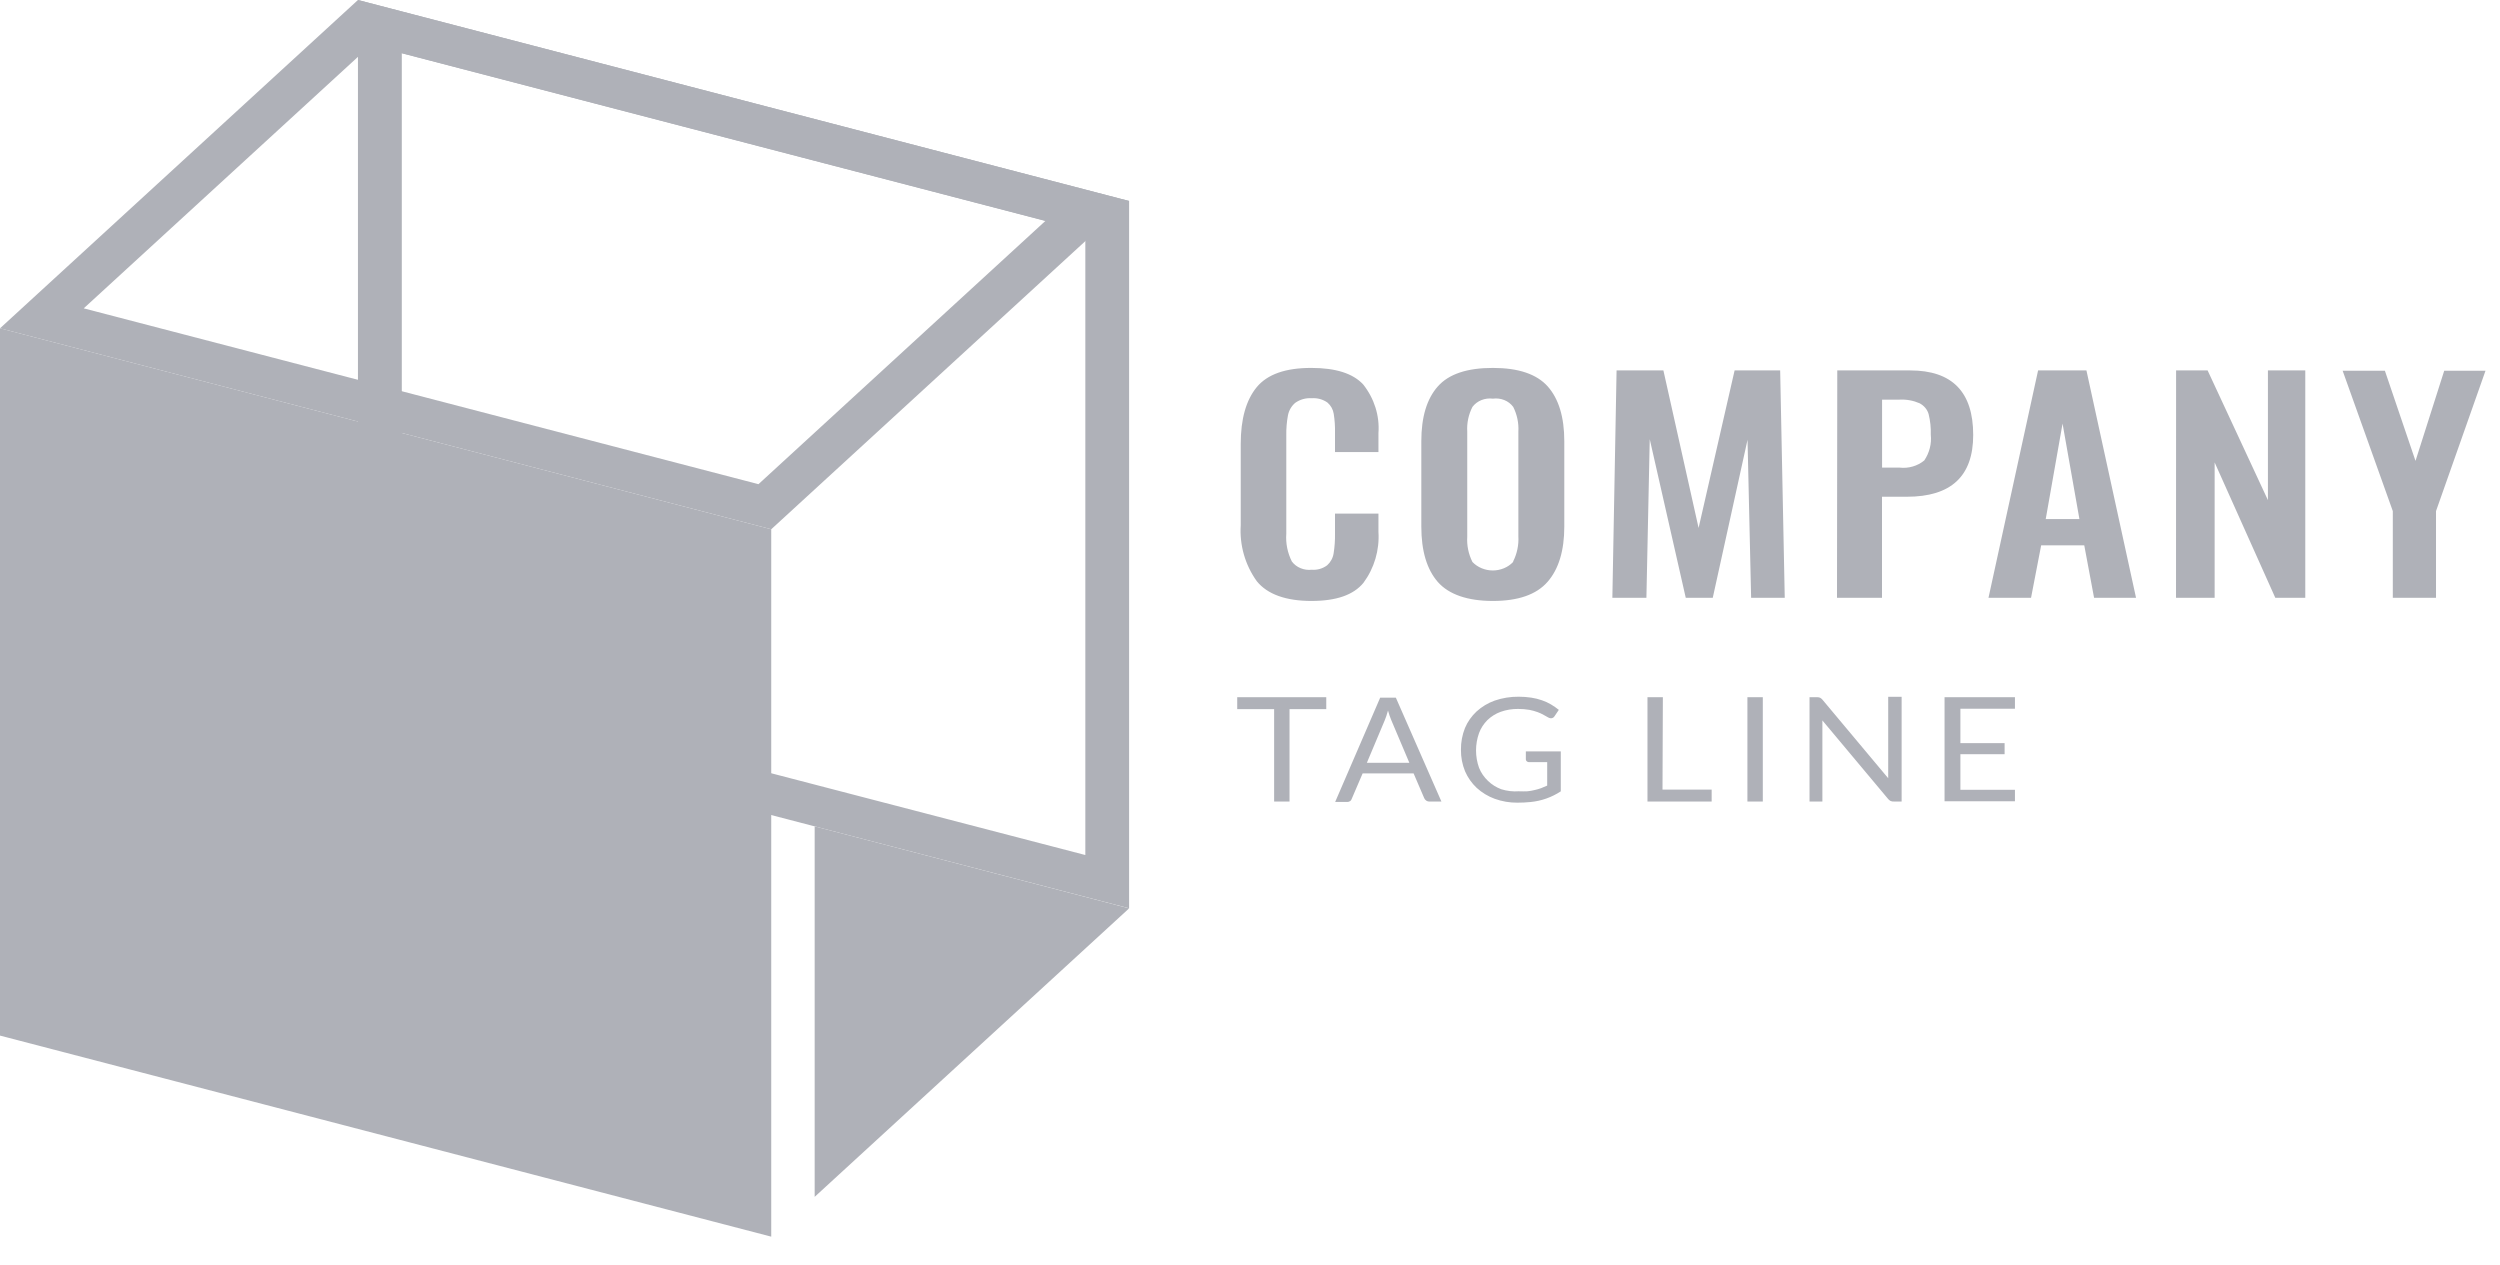
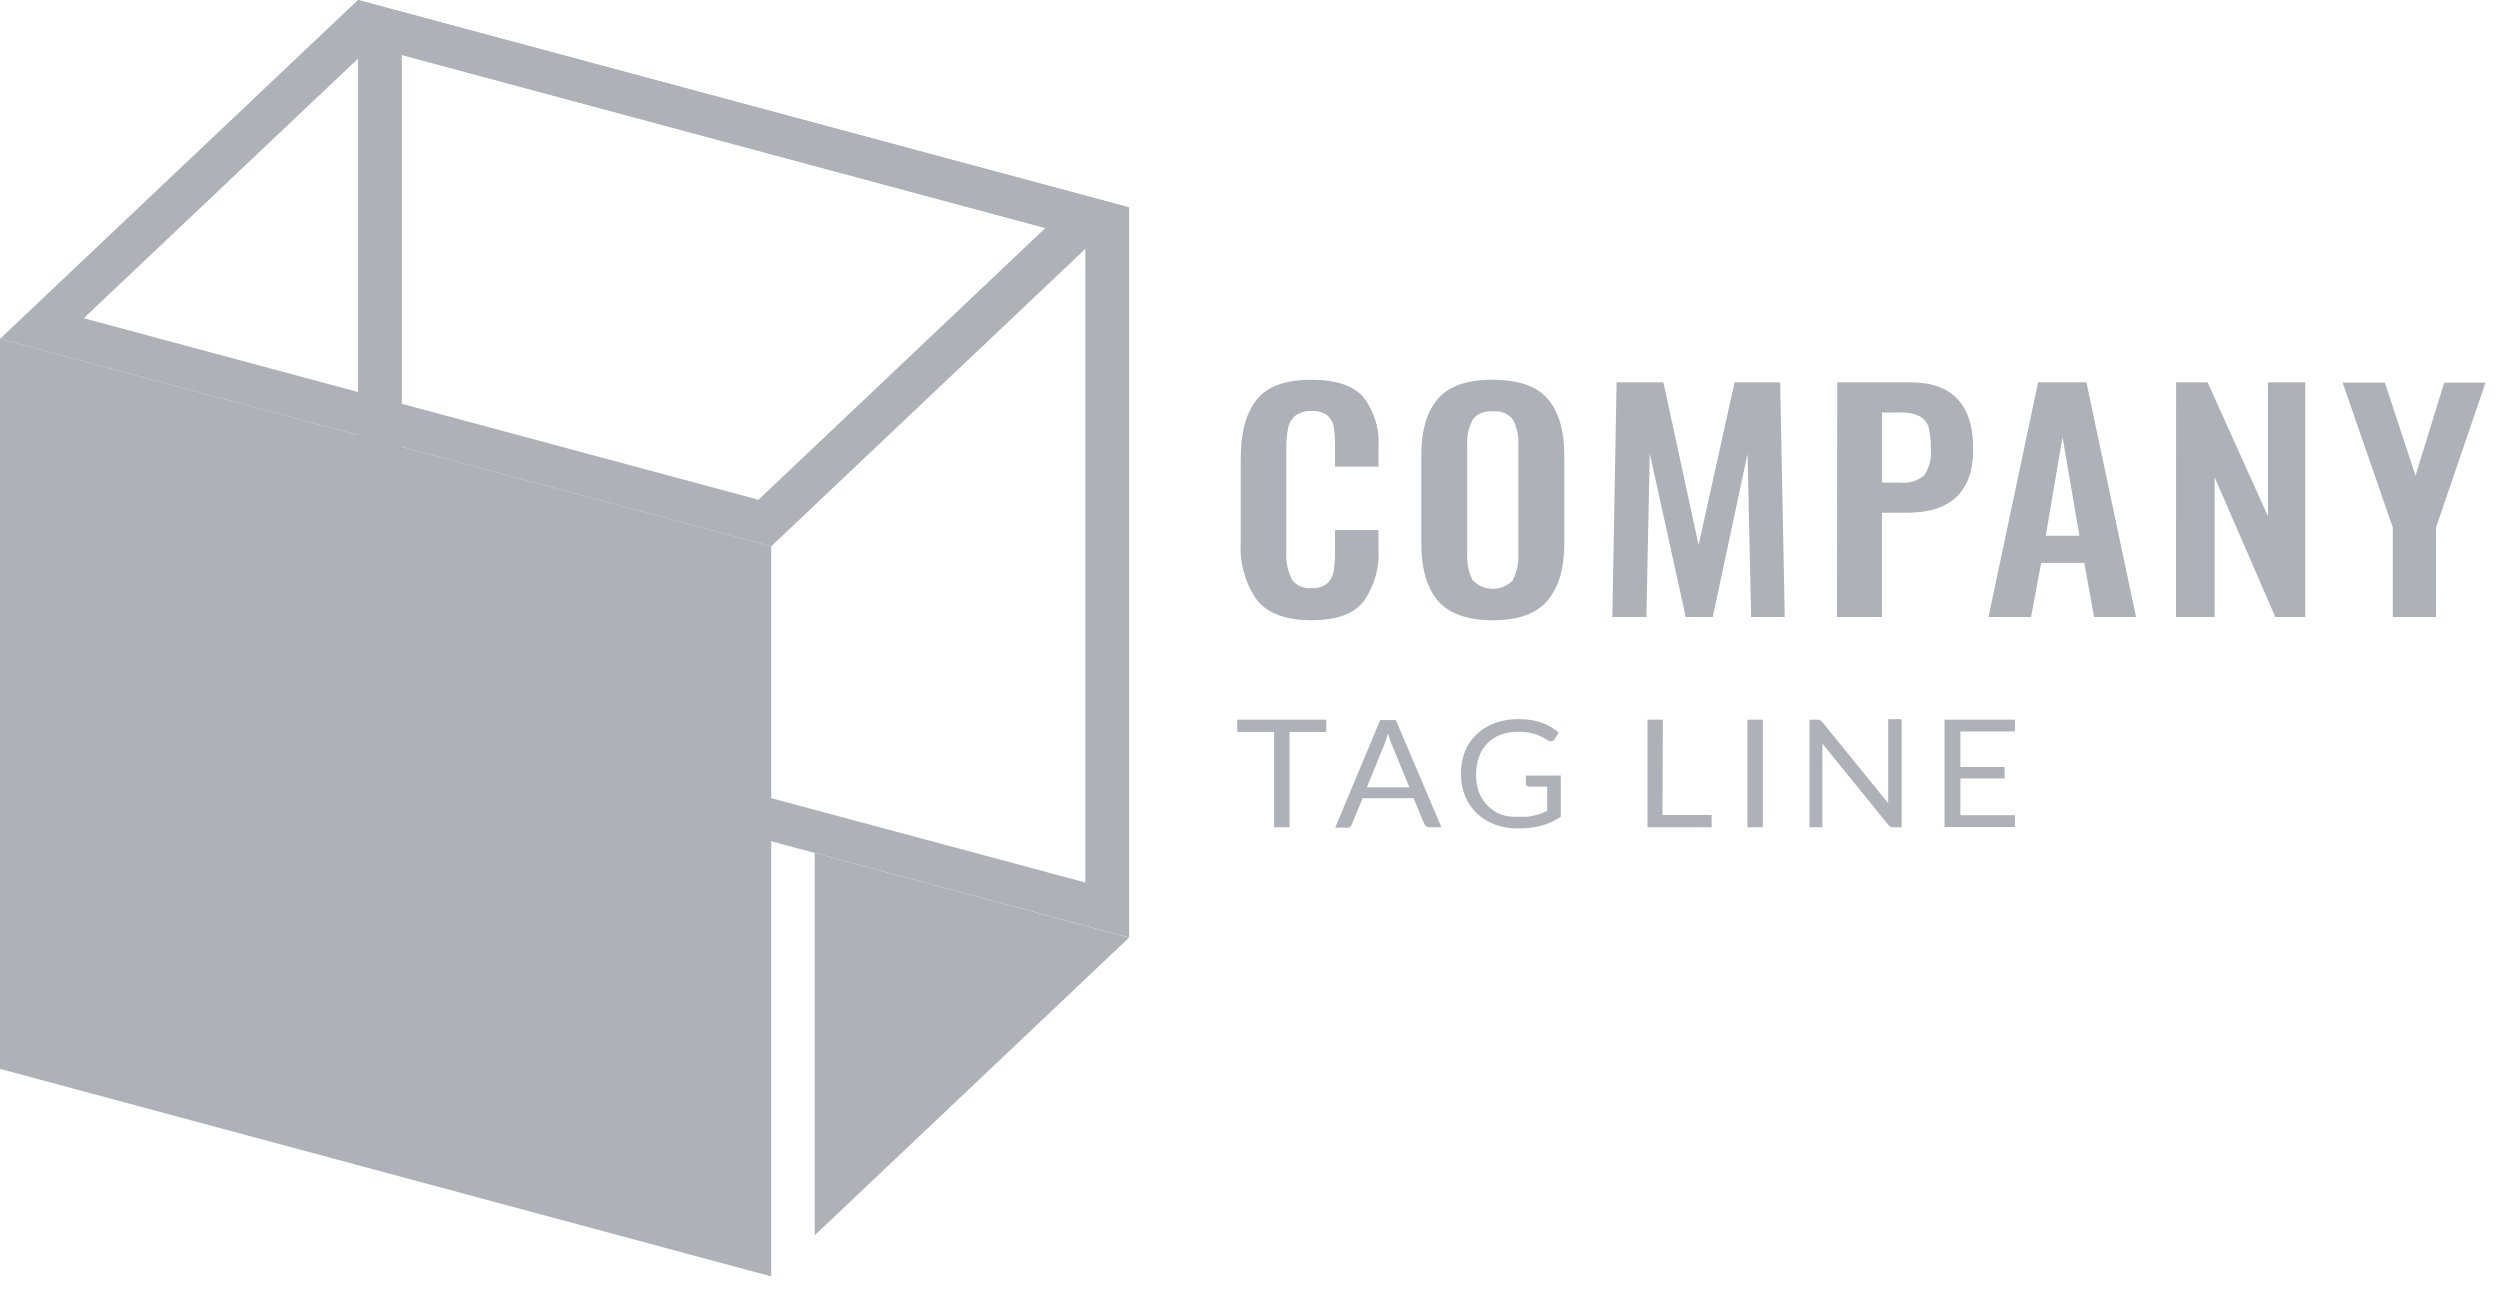
- <svg xmlns="http://www.w3.org/2000/svg" width="89" height="45" fill="none">
-   <path d="M44.74 20.689a3.085 3.085 0 01-.57-1.994v-2.89c0-.885.189-1.558.567-2.019.378-.46 1.028-.69 1.949-.688.865 0 1.48.196 1.843.588.396.5.589 1.112.544 1.729v.679h-1.547v-.688c.005-.225-.01-.45-.045-.673a.662.662 0 00-.221-.4.856.856 0 00-.561-.156.906.906 0 00-.59.165.779.779 0 00-.257.44 3.555 3.555 0 00-.06.715v3.507c-.025.338.044.677.198.985a.731.731 0 00.31.238.804.804 0 00.399.056.806.806 0 00.548-.159.717.717 0 00.23-.426c.037-.233.053-.468.049-.703v-.711h1.547v.65a2.76 2.76 0 01-.535 1.816c-.355.43-.961.644-1.852.644-.891 0-1.564-.23-1.946-.705zM51.186 20.718c-.391-.45-.587-1.105-.587-1.973v-3.04c0-.858.196-1.507.587-1.948.39-.441 1.044-.66 1.961-.659.91 0 1.56.22 1.952.659.39.44.59 1.09.59 1.949v3.04c0 .858-.2 1.516-.597 1.969-.397.453-1.044.679-1.945.679-.9 0-1.567-.23-1.961-.676zm2.682-.73c.14-.28.204-.59.186-.899v-3.721a1.738 1.738 0 00-.183-.882.735.735 0 00-.316-.243.808.808 0 00-.408-.051.82.82 0 00-.41.052.746.746 0 00-.318.242 1.7 1.7 0 00-.185.882v3.739c-.02.31.044.618.185.9a.96.96 0 00.327.222 1.035 1.035 0 00.796 0 .96.96 0 00.326-.223v-.017zM57.55 13.187h1.667l1.253 5.608 1.282-5.608h1.622l.163 8.095H62.34l-.128-5.626-1.238 5.626h-.961l-1.282-5.647-.119 5.647H57.4l.15-8.095zM65.406 13.187h2.596c1.496 0 2.244.766 2.244 2.298 0 1.468-.788 2.2-2.362 2.199h-.885v3.598h-1.602l.01-8.095zm2.218 3.46c.158.018.319.005.471-.04.152-.044.292-.118.41-.216.184-.274.265-.595.231-.914a2.687 2.687 0 00-.077-.735.607.607 0 00-.118-.222.67.67 0 00-.202-.163 1.574 1.574 0 00-.715-.13h-.622v2.42h.622zM72.556 13.187h1.721l1.766 8.095h-1.494l-.349-1.867h-1.535l-.36 1.867H70.79l1.766-8.095zm1.471 5.29l-.6-3.397-.599 3.398h1.199zM77.469 13.187h1.122l2.147 4.618v-4.618h1.33v8.095h-1.067l-2.16-4.82v4.82h-1.375l.003-8.095zM85.184 18.195l-1.786-4.997h1.504l1.09 3.21 1.022-3.21h1.47l-1.762 4.997v3.087h-1.538v-3.087zM47.215 24.821v.424h-1.308v3.289h-.548v-3.29h-1.314v-.423h3.17zM51.314 28.534h-.423a.18.18 0 01-.119-.035.19.19 0 01-.07-.085l-.378-.882H48.51l-.378.882a.248.248 0 01-.058.1.187.187 0 01-.119.035h-.423l1.603-3.713h.557l1.622 3.698zm-2.654-1.378h1.513l-.64-1.511a2.812 2.812 0 01-.12-.35l-.06.197-.058.155-.635 1.509zM54.077 28.17c.1.004.2.004.3 0 .087-.009.173-.024.257-.045.079-.017.156-.04.231-.067.07-.027.141-.06.215-.091v-.835h-.641a.117.117 0 01-.11-.06.079.079 0 01-.009-.037v-.285h1.244v1.422a2.375 2.375 0 01-1.077.38 4.569 4.569 0 01-.468.023 2.316 2.316 0 01-.808-.138 1.946 1.946 0 01-.64-.388 1.79 1.79 0 01-.414-.588 1.956 1.956 0 01-.147-.77 2.03 2.03 0 01.144-.776c.092-.22.233-.42.413-.588a1.92 1.92 0 01.641-.385c.275-.095.566-.142.859-.139.15 0 .298.011.446.033.13.02.258.05.38.094.113.038.22.088.321.147.099.058.192.123.28.194l-.155.23a.138.138 0 01-.052.05.154.154 0 01-.073.02.202.202 0 01-.099-.03 1.946 1.946 0 01-.157-.088 1.384 1.384 0 00-.215-.1 1.931 1.931 0 00-.295-.082 2.319 2.319 0 00-.407-.033 1.793 1.793 0 00-.618.103 1.341 1.341 0 00-.471.294c-.133.134-.235.29-.298.462a1.838 1.838 0 000 1.237c.07.175.179.334.32.468.132.127.291.227.468.294.204.064.42.09.635.073zM59.185 28.11h1.75v.424H58.65V24.82h.548l-.013 3.29zM62.756 28.534h-.548V24.82h.548v3.713zM64.794 24.839c.032.017.06.04.083.067l2.343 2.799a.913.913 0 010-.132v-2.767h.478v3.728h-.276a.246.246 0 01-.119-.02.311.311 0 01-.086-.071l-2.34-2.796v2.887h-.458v-3.713h.285a.24.24 0 01.09.018zM71.732 24.821v.409H69.79v1.226h1.574v.394H69.79v1.266h1.942v.41h-2.506V24.82h2.506zM14.303 1.893l24.335 6.338v22.208l-24.334-6.335V1.894zM12.743 0v25.183l27.453 7.152V7.155L12.743 0z" fill="#AFB1B8" />
-   <path d="M27.456 44.025L0 36.867v-25.18l27.456 7.155v25.183z" fill="#AFB1B8" />
-   <path d="M13.198 1.608l24.017 6.258-10.214 9.371-24.02-6.26 10.217-9.37zM12.743 0L0 11.688l27.456 7.154 12.74-11.687L12.743 0zM29.002 42.608l11.194-10.27-11.194-2.919v13.19z" fill="#AFB1B8" />
+ <svg xmlns="http://www.w3.org/2000/svg" width="89" height="46" fill="none">
+   <path d="M44.74 21.353a3.259 3.259 0 01-.57-2.057v-2.982c0-.915.189-1.61.567-2.085.378-.475 1.028-.712 1.949-.71.865 0 1.48.202 1.843.607.396.516.589 1.147.544 1.784v.7h-1.547v-.71a3.961 3.961 0 00-.045-.694.69.69 0 00-.221-.413.836.836 0 00-.561-.16.886.886 0 00-.59.17.81.81 0 00-.257.455c-.044.243-.064.49-.06.737v3.62c-.025.349.044.698.198 1.016a.734.734 0 00.31.247.78.78 0 00.399.057.788.788 0 00.548-.164.748.748 0 00.23-.44c.037-.24.053-.483.049-.725v-.735h1.547v.67a2.914 2.914 0 01-.535 1.876c-.355.443-.961.664-1.852.664-.891 0-1.564-.236-1.946-.728zM51.186 21.384c-.391-.465-.587-1.141-.587-2.036V16.21c0-.886.196-1.556.587-2.011.39-.455 1.044-.682 1.961-.68.91 0 1.56.227 1.952.68.39.455.59 1.125.59 2.011v3.138c0 .886-.2 1.565-.597 2.033-.397.467-1.044.7-1.945.7-.9 0-1.567-.236-1.961-.697zm2.682-.753c.14-.29.204-.61.186-.928v-3.841a1.843 1.843 0 00-.183-.91.738.738 0 00-.316-.25.784.784 0 00-.408-.054.794.794 0 00-.41.054.75.75 0 00-.318.25c-.14.283-.204.596-.185.91v3.859c-.02.32.044.638.185.928a.96.96 0 00.327.23 1.008 1.008 0 00.796 0 .96.96 0 00.326-.23v-.018zM57.55 13.61h1.667l1.253 5.79 1.282-5.79h1.622l.163 8.356H62.34l-.128-5.807-1.238 5.807h-.961l-1.282-5.828-.119 5.828H57.4l.15-8.355zM65.406 13.61h2.596c1.496 0 2.244.791 2.244 2.373 0 1.515-.788 2.271-2.362 2.27h-.885v3.713h-1.602l.01-8.355zm2.218 3.571c.158.02.319.006.471-.04.152-.045.292-.122.41-.223.184-.283.265-.614.231-.944a2.859 2.859 0 00-.077-.758.633.633 0 00-.118-.23.672.672 0 00-.202-.168 1.529 1.529 0 00-.715-.133h-.622v2.496h.622zM72.556 13.61h1.721l1.766 8.356h-1.494l-.349-1.927h-1.535l-.36 1.927H70.79l1.766-8.355zm1.471 5.462l-.6-3.508-.599 3.508h1.199zM77.469 13.61h1.122l2.147 4.767V13.61h1.33v8.355h-1.067l-2.16-4.976v4.976h-1.375l.003-8.355zM85.184 18.78l-1.786-5.158h1.504l1.09 3.313 1.022-3.313h1.47l-1.762 5.158v3.186h-1.538V18.78zM47.215 25.619v.437h-1.308v3.395h-.548v-3.395h-1.314v-.437h3.17zM51.314 29.451h-.423a.177.177 0 01-.119-.036.196.196 0 01-.07-.088l-.378-.91H48.51l-.378.91a.258.258 0 01-.058.103.183.183 0 01-.119.036h-.423l1.603-3.832h.557l1.622 3.817zm-2.654-1.423h1.513l-.64-1.56a2.964 2.964 0 01-.12-.36l-.06.203-.058.16-.635 1.557zM54.077 29.075c.1.005.2.005.3 0 .087-.009.173-.024.257-.046a1.82 1.82 0 00.231-.07c.07-.027.141-.06.215-.093v-.862h-.641a.12.12 0 01-.087-.03.087.087 0 01-.032-.07v-.295h1.244v1.469a2.355 2.355 0 01-.676.312 2.655 2.655 0 01-.401.08 4.459 4.459 0 01-.468.024 2.252 2.252 0 01-.808-.143 1.937 1.937 0 01-.64-.4 1.849 1.849 0 01-.414-.607 2.076 2.076 0 01-.147-.795 2.155 2.155 0 01.144-.802c.092-.227.233-.433.413-.606.183-.173.401-.308.641-.398.275-.098.566-.146.859-.142.15 0 .298.01.446.033.13.02.258.052.38.097.113.04.22.09.321.152.099.06.192.127.28.2l-.155.237a.14.14 0 01-.052.052.15.15 0 01-.073.02.196.196 0 01-.099-.03 1.923 1.923 0 01-.157-.09 1.372 1.372 0 00-.215-.104 1.873 1.873 0 00-.295-.085 2.255 2.255 0 00-.407-.033 1.743 1.743 0 00-.618.106 1.337 1.337 0 00-.471.303c-.133.138-.235.3-.298.477a1.954 1.954 0 000 1.277c.07.18.179.345.32.482.132.132.291.235.468.304.204.066.42.092.635.076zM59.185 29.014h1.75v.437H58.65v-3.832h.548l-.013 3.395zM62.756 29.45h-.548V25.62h.548v3.832zM64.794 25.637c.032.018.06.041.083.07l2.343 2.889a.972.972 0 010-.137v-2.855h.478v3.847h-.276a.24.24 0 01-.119-.021.314.314 0 01-.086-.073l-2.34-2.885v2.979h-.458V25.62h.285c.031 0 .062.006.09.018zM71.732 25.619v.422H69.79v1.265h1.574v.406H69.79v1.308h1.942v.422h-2.506v-3.823h2.506zM14.303 1.954l24.335 6.541v22.922L14.305 24.88V1.954zM12.743 0v25.992l27.453 7.382V7.384L12.743 0z" fill="#AFB1B8" />
+   <path d="M27.456 45.44L0 38.052v-25.99l27.456 7.385V45.44z" fill="#AFB1B8" />
+   <path d="M13.198 1.66l24.017 6.459-10.214 9.672-24.02-6.462 10.217-9.67zM12.743 0L0 12.063l27.456 7.385 12.74-12.063L12.743 0zM29.002 43.978l11.194-10.6-11.194-3.013v13.613z" fill="#AFB1B8" />
</svg>
